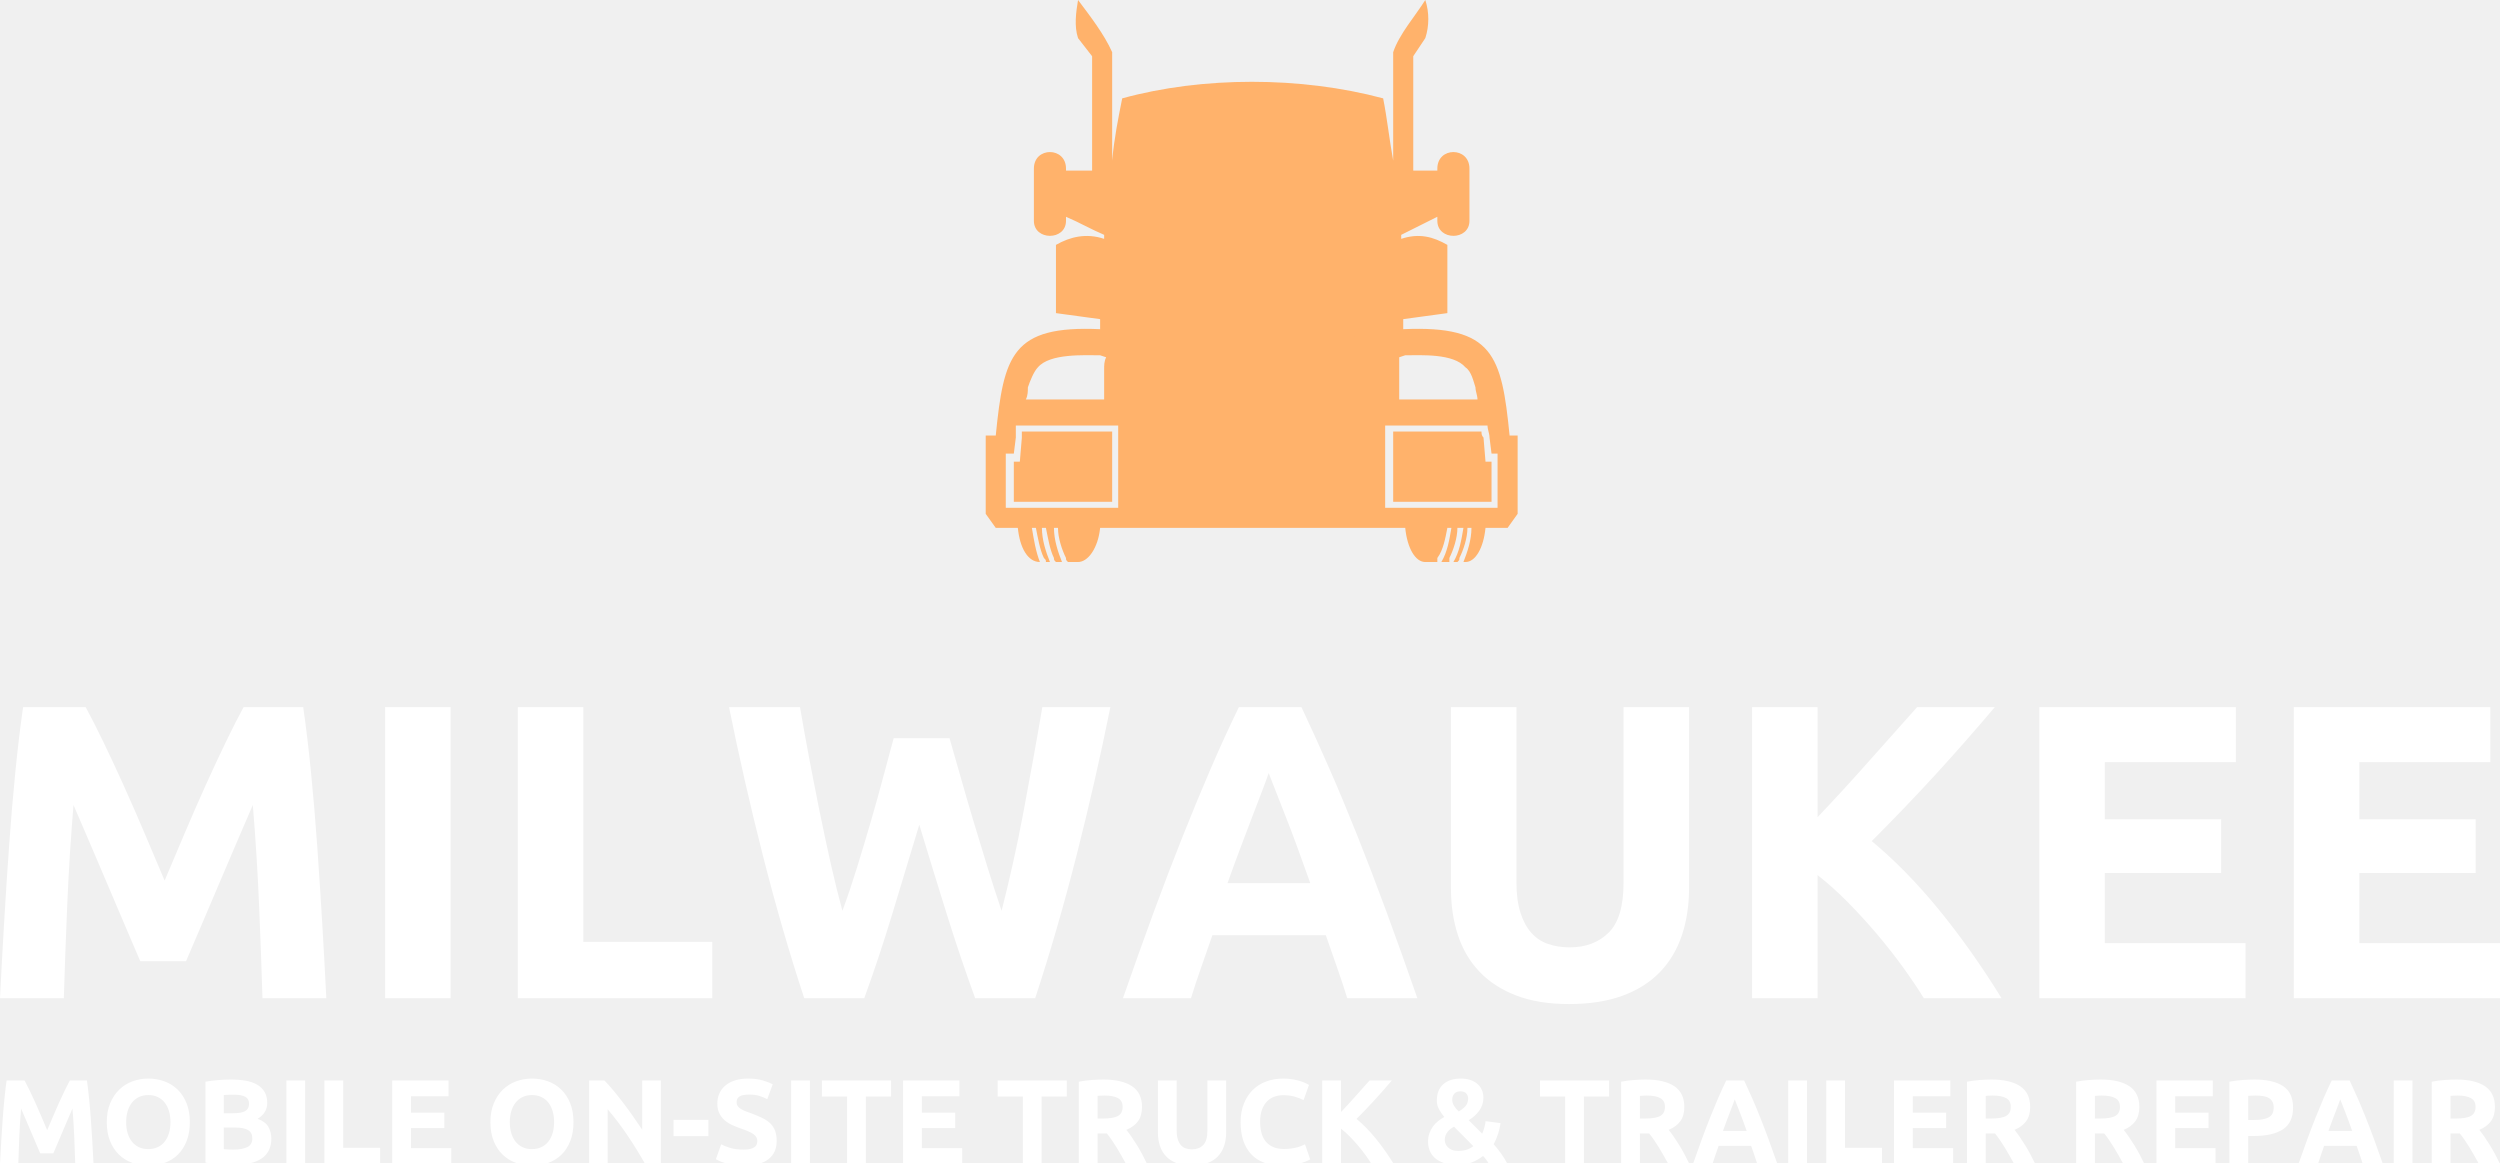
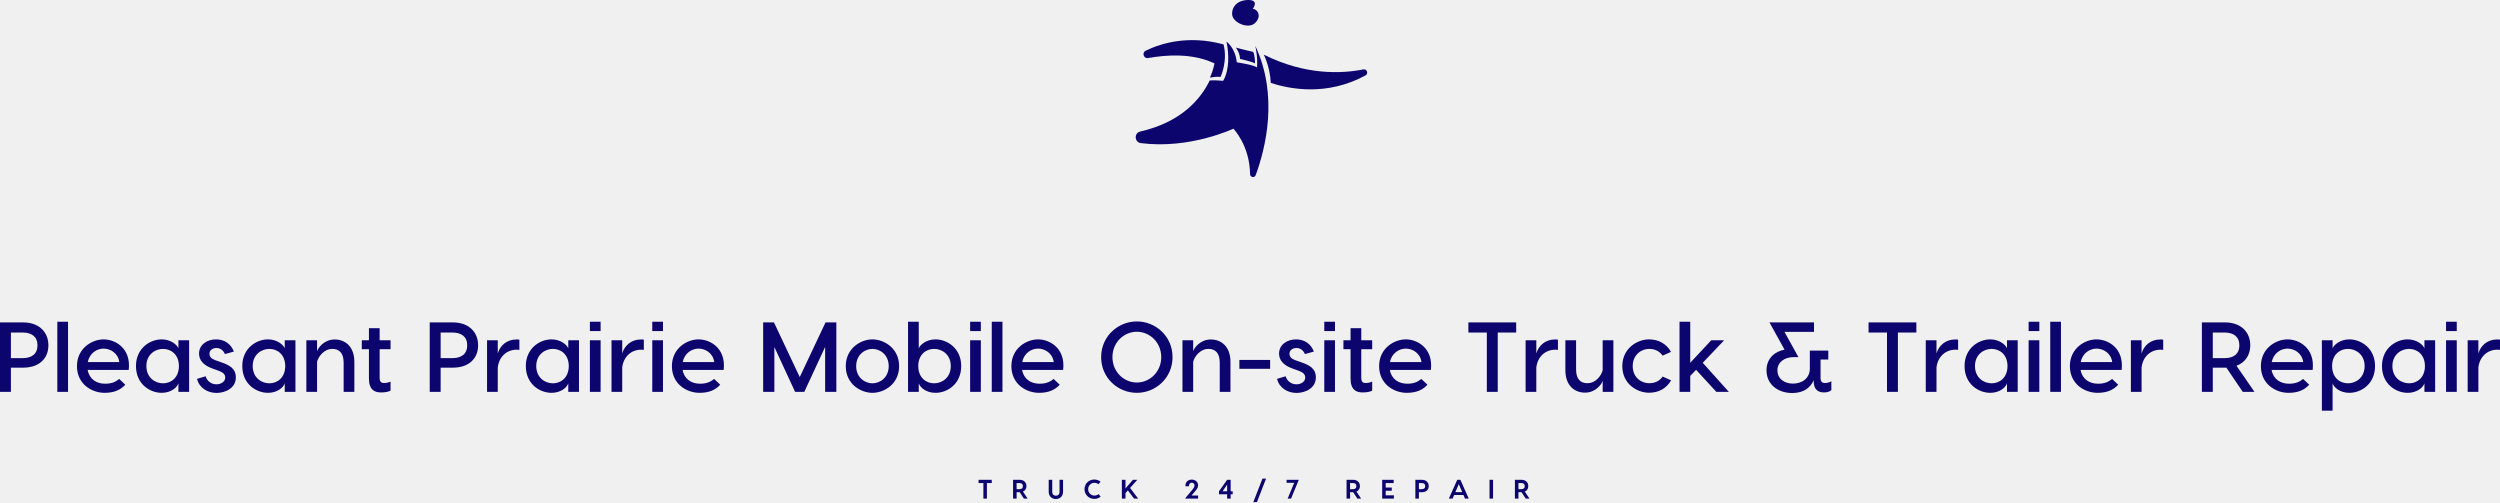
- <svg xmlns="http://www.w3.org/2000/svg" width="397.2" height="184.7" viewBox="0 0 350 162.752" class="looka-1j8o68f">
-   <defs id="SvgjsDefs1339" />
-   <g id="SvgjsG1340" featurekey="MI9fam-0" transform="matrix(0.2810116,0,0,0.2810116,128.4456,-7.587314)" fill="#ffb26b">
-     <defs />
-     <g>
-       <g>
-         <path class="fil0" d="M91 290c-1,10 -6,17 -11,17l-5 0c-1,-1 -1,-1 -1,-2 -2,-4 -4,-10 -4,-15l-2 0c0,6 2,12 4,17l-3 0c-1,-1 -1,-1 -1,-2 -2,-4 -3,-10 -4,-15l-2 0c0,6 2,12 4,17l-2 0c0,-1 0,-1 -1,-2 -2,-4 -3,-10 -4,-15l-2 0c1,6 2,12 4,17l0 0c-6,0 -10,-7 -11,-17l-11 0 -5 -7 0 -39 5 0c4,-40 8,-55 52,-53l0 -5 -22 -3 0 -34c7,-4 15,-6 24,-3 0,-1 0,-2 0,-2 -7,-3 -12,-6 -19,-9l0 2c0,10 -16,10 -16,0l0 -26c0,-11 16,-11 16,0l0 1 13 0 0 -57 -7 -9c-2,-6 -1,-13 0,-19 6,8 13,17 17,26l0 54c1,-11 3,-21 5,-31 40,-11 89,-11 130,0 2,10 3,20 5,31l0 -54c3,-9 11,-18 16,-26 2,6 2,13 0,19l-6 9 0 57 12 0 0 -1c0,-11 16,-11 16,0l0 26c0,10 -16,10 -16,0l0 -2c-6,3 -12,6 -18,9 0,0 0,1 0,2 9,-3 16,-1 23,3l0 34 -22 3 0 5c45,-2 49,13 53,53l4 0 0 39 -5 7 -11 0c-1,10 -5,17 -10,17l-1 0c2,-5 4,-11 4,-17l-2 0c0,5 -2,11 -4,15 0,1 0,1 -1,2l-2 0c3,-5 4,-11 5,-17l-3 0c0,5 -2,11 -4,15 0,1 0,1 0,2l-4 0c3,-5 4,-11 5,-17l-2 0c-1,5 -2,11 -5,15 0,1 0,1 0,2l-6 0c-5,0 -9,-7 -10,-17l-152 0zm11 -143c2,-20 4,-41 8,-61l0 -2 3 -1c34,-8 73,-8 108,0l2 1 0 2c4,20 6,41 8,61l0 7 -5 -3c-18,-10 -39,-16 -59,-16 -21,0 -41,6 -60,16l-5 3 0 -7zm-8 58l-3 -1c-8,0 -25,-1 -31,6 -2,2 -4,7 -5,10 0,2 0,4 -1,6l39 0 0 -15c0,-2 0,-4 1,-6zm146 0c0,2 0,4 0,6l0 15 39 0c0,-2 -1,-4 -1,-6 -1,-3 -2,-8 -5,-10 -6,-7 -22,-6 -30,-6l-3 1zm-133 76c0,-2 0,-4 0,-6l0 -64c0,-54 120,-50 120,0l0 64c0,2 0,4 -1,6 -39,0 -79,0 -119,0zm-58 -42c0,2 0,4 0,6l-1 8 -4 0 0 27 1 0 55 0 0 -41 -51 0zm184 41l56 0 0 0 0 -27 -3 0 -1 -8c0,-2 -1,-4 -1,-6l-51 0 0 41z" style="fill: #ffb26b;" />
-         <path class="fil0" d="M220 86c-34,-7 -73,-7 -107,0 -3,21 -6,41 -7,62 18,-10 39,-16 61,-16 22,0 43,6 61,16 -2,-21 -4,-41 -8,-62zm-110 56c17,-9 37,-13 57,-13 20,0 39,4 57,13 -2,-18 -4,-35 -7,-53 -32,-7 -69,-7 -101,0 -3,18 -5,35 -6,53z" style="fill: #ffb26b;" />
-         <path class="fil0" d="M52 242c0,1 0,2 0,3l-1 12 -3 0 0 20 49 0 0 -35 -45 0zm3 4l-1 14 -3 0 0 13 42 0 0 -27 -38 0zm185 27l42 0 0 -13 -2 0 -2 -14 -38 0 0 27zm-3 4l49 0 0 -20 -3 0 -1 -12c-1,-1 -1,-2 -1,-3l-44 0 0 35z" style="fill: #ffb26b;" />
-         <path class="fil0" d="M110 278c38,0 76,0 113,0 0,-1 0,-2 0,-3l0 -7 -113 0 0 7c0,1 0,2 0,3zm113 -13l0 -7 -113 0 0 7 113 0zm0 -10l0 -7 -113 0 0 7 113 0zm0 -10l0 -7 -113 0 0 7 113 0zm0 -10l0 -7 -113 0 0 7 113 0zm0 -10l0 -7 -113 0 0 7 113 0zm0 -10l0 -4c0,-1 0,-2 0,-3l-113 0c0,1 0,2 0,3l0 4 113 0zm0 -10c-1,-2 -2,-5 -3,-7l-107 0c-1,2 -2,5 -3,7l113 0zm-5 -10c-2,-2 -4,-5 -7,-7l-90 0c-3,2 -5,5 -6,7l103 0zm-12 -10c-22,-13 -60,-14 -81,0l81 0z" style="fill: #ffb26b;" />
-       </g>
-     </g>
+ <svg xmlns="http://www.w3.org/2000/svg" width="430.3" height="86.425" viewBox="0 0 350 70.297" class="looka-1j8o68f">
+   <defs id="SvgjsDefs1308" />
+   <g id="SvgjsG1309" featurekey="rZF8Vg-0" transform="matrix(0.3499581,0,0,0.3499581,157.3622,-5.104833)" fill="#0c056d">
+     <path d="M53.198,41.531c-2.02-1.028-4.03-1.245-5.926-1.645  c-1.25-0.265-2.159-0.392-2.159-0.392c-0.622-5.878-4.127-8.253-4.127-8.253  s0.127,0.523,0.274,1.404c0.477,2.857,1.159,9.483-1.592,14.276  c-2.101-0.214-3.932-0.233-5.375-0.178c-0.06,0.126-0.124,0.254-0.186,0.381  c-3.305,6.708-10.835,16.246-27.594,20.071c-2.569,0.586-2.388,4.31,0.226,4.647  c19.599,2.52,37.017-5.779,37.017-5.779s6.518,6.636,6.676,18.192  c0.018,1.29,1.794,1.611,2.241,0.4c3.915-10.621,9.257-31.749-0.153-51.719  C52.52,32.936,53.595,37.572,53.198,41.531z" />
+     <path d="M55.906,36.442c0,0,2.455,4.646,2.813,11.312  c7.527,2.488,22.44,5.406,37.884-2.998c1.305-0.71,0.578-2.693-0.878-2.402  C87.152,44.064,72.587,44.784,55.906,36.442z" />
+     <path d="M35.9,39.821c0.094,0.046,0.189,0.082,0.282,0.126  c0,0-0.337,2.357-1.794,5.722c1.055-0.242,2.657-0.493,4.226-0.295  c0,0,2.958-6.113,1.206-13.025c-0.188-0.05-0.379-0.098-0.567-0.149  c-13.155-3.422-23.82-0.626-30.575,2.654c-1.641,0.796-0.818,3.28,0.976,2.954  C16.798,36.512,27.199,35.79,35.9,39.821z" />
+     <path d="M44.719,33.615c0,0,1.582,1.839,1.695,4.537c0,0,4.668,1.021,5.993,1.795  c0,0,0-3.505-0.791-4.636C51.616,35.311,48.177,34.585,44.719,33.615z" />
+     <path d="M52.344,23.858c2.697-2.486,1.453-5.425-0.808-5.765  c0,0,2.714-3.505-1.81-3.505c-4.522,0-6.783,2.939-6.445,5.992  C43.622,23.632,49.645,26.346,52.344,23.858z" />
  </g>
-   <g id="SvgjsG1341" featurekey="EI8VXn-0" transform="matrix(2.939694,0,0,2.939694,-3.527637,80.95028)" fill="#ffffff">
-     <path d="M5.28 6.14 q0.36 0.66 0.83 1.63 t0.98 2.1 t1.01 2.31 t0.94 2.22 q0.44 -1.04 0.94 -2.22 t1.01 -2.31 t0.98 -2.1 t0.83 -1.63 l2.84 0 q0.2 1.38 0.37 3.09 t0.3 3.56 t0.24 3.71 t0.19 3.5 l-3.04 0 q-0.06 -2.02 -0.16 -4.4 t-0.3 -4.8 q-0.36 0.84 -0.8 1.86 t-0.87 2.04 t-0.83 1.95 t-0.68 1.59 l-2.18 0 q-0.28 -0.66 -0.68 -1.59 t-0.83 -1.95 t-0.87 -2.04 t-0.8 -1.86 q-0.2 2.42 -0.3 4.8 t-0.16 4.4 l-3.04 0 q0.08 -1.64 0.19 -3.5 t0.24 -3.71 t0.3 -3.56 t0.37 -3.09 l2.98 0 z M19.54 6.14 l3.12 0 l0 13.86 l-3.12 0 l0 -13.86 z M35.12 17.32 l0 2.68 l-9.26 0 l0 -13.86 l3.12 0 l0 11.18 l6.14 0 z M46.42 7.62 q0.24 0.82 0.53 1.85 t0.62 2.13 t0.67 2.2 t0.66 2.04 q0.26 -1.02 0.53 -2.22 t0.51 -2.48 t0.47 -2.55 t0.43 -2.45 l3.24 0 q-0.7 3.48 -1.61 7.06 t-1.97 6.8 l-2.86 0 q-0.7 -1.92 -1.36 -4.03 t-1.3 -4.23 q-0.64 2.12 -1.28 4.23 t-1.34 4.03 l-2.86 0 q-1.06 -3.22 -1.97 -6.8 t-1.61 -7.06 l3.38 0 q0.2 1.18 0.44 2.45 t0.5 2.55 t0.53 2.48 t0.55 2.22 q0.36 -0.98 0.7 -2.08 t0.66 -2.2 t0.59 -2.12 t0.49 -1.82 l2.66 0 z M65.36 20 q-0.22 -0.72 -0.49 -1.48 t-0.53 -1.52 l-5.4 0 q-0.26 0.76 -0.53 1.52 t-0.49 1.48 l-3.24 0 q0.78 -2.24 1.48 -4.14 t1.37 -3.58 t1.32 -3.19 t1.35 -2.95 l2.98 0 q0.68 1.44 1.34 2.95 t1.33 3.19 t1.37 3.58 t1.48 4.14 l-3.34 0 z M61.62 9.28 q-0.1 0.3 -0.3 0.82 t-0.46 1.2 t-0.57 1.5 t-0.63 1.72 l3.94 0 q-0.32 -0.9 -0.62 -1.72 t-0.57 -1.5 t-0.47 -1.2 t-0.32 -0.82 z M75.92 20.28 q-1.46 0 -2.52 -0.41 t-1.75 -1.14 t-1.02 -1.74 t-0.33 -2.23 l0 -8.62 l3.12 0 l0 8.36 q0 0.84 0.19 1.43 t0.52 0.96 t0.8 0.53 t1.03 0.16 q1.14 0 1.85 -0.7 t0.71 -2.38 l0 -8.36 l3.12 0 l0 8.62 q0 1.22 -0.34 2.24 t-1.04 1.75 t-1.78 1.13 t-2.56 0.4 z M92.82 20 q-0.42 -0.68 -0.99 -1.47 t-1.24 -1.58 t-1.39 -1.52 t-1.44 -1.29 l0 5.86 l-3.12 0 l0 -13.86 l3.12 0 l0 5.24 q1.22 -1.28 2.45 -2.67 t2.29 -2.57 l3.7 0 q-1.42 1.68 -2.85 3.24 t-3.01 3.14 q1.66 1.38 3.21 3.28 t2.97 4.2 l-3.7 0 z M98.32 20 l0 -13.86 l9.36 0 l0 2.62 l-6.24 0 l0 2.72 l5.54 0 l0 2.56 l-5.54 0 l0 3.34 l6.7 0 l0 2.62 l-9.82 0 z M110.44 20 l0 -13.86 l9.36 0 l0 2.62 l-6.24 0 l0 2.72 l5.54 0 l0 2.56 l-5.54 0 l0 3.34 l6.7 0 l0 2.62 l-9.82 0 z" />
+   <g id="SvgjsG1310" featurekey="6VBqdG-0" transform="matrix(0.6942241,0,0,0.6942241,-0.8330689,40.9735)" fill="#0c056d">
+     <path d="M5.9 6 c3.14 0 5.06 1.92 5.06 4.62 s-1.92 4.5 -5.06 4.5 l-2.5 0 l0 4.88 l-2.2 0 l0 -14 l4.7 0 z M5.8 13.2 c1.78 0 2.96 -0.84 2.96 -2.58 s-1.18 -2.58 -2.96 -2.58 l-2.4 0 l0 5.16 l2.4 0 z M14.92 5.86 l0 14.14 l-2.16 0 l0 -14.14 l2.16 0 z M22.1 9.42 c2.36 0 5.56 1.8 5.06 6.16 l-8.28 0 c0.32 1.86 1.8 2.78 3.48 2.78 c1.38 0 2.12 -0.36 2.88 -0.96 l1.22 1.16 c-0.92 1.04 -2.24 1.64 -4.16 1.64 c-2.64 0 -5.58 -1.8 -5.58 -5.38 c0 -3.6 3.02 -5.4 5.38 -5.4 z M22.1 11.28 c-1.34 0 -2.84 0.9 -3.2 2.72 l6.36 0 c-0.24 -1.82 -1.82 -2.72 -3.16 -2.72 z M33.8 9.42 c1.88 0 3.12 1.12 3.38 1.8 l0 -1.62 l2.16 0 l0 10.4 l-2.16 0 l0 -1.72 c-0.26 0.84 -1.5 1.92 -3.38 1.92 c-2.36 0 -5.18 -1.76 -5.18 -5.4 c0 -3.58 2.82 -5.38 5.18 -5.38 z M34.08 11.34 c-1.62 0 -3.36 1.16 -3.36 3.46 c0 2.32 1.74 3.48 3.36 3.48 s3.2 -1.14 3.2 -3.48 c0 -2.32 -1.58 -3.46 -3.2 -3.46 z M46.56 12.38 c-0.36 -0.8 -0.94 -1.22 -1.72 -1.22 c-0.8 0 -1.4 0.48 -1.4 1.14 c0 0.6 0.34 1.02 1.18 1.32 l1.14 0.4 c1.64 0.58 3 1.2 3 3.1 c0 2.02 -1.98 3.1 -3.9 3.1 c-1.84 0 -3.52 -1.06 -3.92 -2.84 l1.72 -0.52 c0.3 0.94 1.08 1.62 2.2 1.62 c0.92 0 1.76 -0.54 1.76 -1.36 c0 -0.66 -0.46 -1.06 -1.34 -1.38 l-1.18 -0.42 c-1.92 -0.68 -2.76 -1.72 -2.76 -3.04 c0 -1.74 1.56 -2.86 3.42 -2.86 c1.8 0 3.04 0.98 3.6 2.46 z M55.24 9.42 c1.88 0 3.12 1.12 3.38 1.8 l0 -1.62 l2.16 0 l0 10.4 l-2.16 0 l0 -1.72 c-0.26 0.84 -1.5 1.92 -3.38 1.92 c-2.36 0 -5.18 -1.76 -5.18 -5.4 c0 -3.58 2.82 -5.38 5.18 -5.38 z M55.52 11.34 c-1.62 0 -3.36 1.16 -3.36 3.46 c0 2.32 1.74 3.48 3.36 3.48 s3.2 -1.14 3.2 -3.48 c0 -2.32 -1.58 -3.46 -3.2 -3.46 z M68.7 9.44 c2 0 3.96 1.3 3.96 4.54 l0 6.02 l-2.16 0 l0 -5.9 c0 -1.98 -0.94 -2.76 -2.28 -2.76 c-1.72 0 -2.84 1.6 -3.08 2.62 l0 6.04 l-2.16 0 l0 -10.4 l2.16 0 l0 2.2 c0.2 -0.64 1.4 -2.36 3.56 -2.36 z M79.96 11.4 l-2.2 0 l0 5.82 c0 0.56 0.2 1 0.84 1 c0.54 0 0.92 -0.1 1.36 -0.28 l0 1.82 c-0.44 0.22 -1.02 0.36 -1.92 0.36 c-1.3 0 -2.44 -0.52 -2.44 -2.82 l0 -5.9 l-1.44 0 l0 -1.8 l1.44 0 l0 -2.44 l2.16 0 l0 2.44 l2.2 0 l0 1.8 z M92.56 6 c3.14 0 5.06 1.92 5.06 4.62 s-1.92 4.5 -5.06 4.5 l-2.5 0 l0 4.88 l-2.2 0 l0 -14 l4.7 0 z M92.46 13.2 c1.78 0 2.96 -0.84 2.96 -2.58 s-1.18 -2.58 -2.96 -2.58 l-2.4 0 l0 5.16 l2.4 0 z M105.32 9.44 c0.22 0 0.42 0 0.62 0.04 l0 2.06 c-0.2 -0.04 -0.4 -0.04 -0.56 -0.04 c-1.96 0 -3.56 1.4 -3.8 3.6 l0 4.9 l-2.16 0 l0 -10.4 l2.16 0 l0 2.66 c0.44 -1.54 1.78 -2.82 3.74 -2.82 z M112.42 9.42 c1.88 0 3.12 1.12 3.38 1.8 l0 -1.62 l2.16 0 l0 10.4 l-2.16 0 l0 -1.72 c-0.26 0.84 -1.5 1.92 -3.38 1.92 c-2.36 0 -5.18 -1.76 -5.18 -5.4 c0 -3.58 2.82 -5.38 5.18 -5.38 z M112.7 11.34 c-1.62 0 -3.36 1.16 -3.36 3.46 c0 2.32 1.74 3.48 3.36 3.48 s3.2 -1.14 3.2 -3.48 c0 -2.32 -1.58 -3.46 -3.2 -3.46 z M122.32 5.86 l0 1.88 l-2.16 0 l0 -1.88 l2.16 0 z M122.32 9.6 l0 10.4 l-2.16 0 l0 -10.4 l2.16 0 z M130.42 9.44 c0.22 0 0.42 0 0.62 0.04 l0 2.06 c-0.2 -0.04 -0.4 -0.04 -0.56 -0.04 c-1.96 0 -3.56 1.4 -3.8 3.6 l0 4.9 l-2.16 0 l0 -10.4 l2.16 0 l0 2.66 c0.44 -1.54 1.78 -2.82 3.74 -2.82 z M134.9 5.86 l0 1.88 l-2.16 0 l0 -1.88 l2.16 0 z M134.9 9.6 l0 10.4 l-2.16 0 l0 -10.4 l2.16 0 z M142.08 9.42 c2.36 0 5.56 1.8 5.06 6.16 l-8.28 0 c0.32 1.86 1.8 2.78 3.48 2.78 c1.38 0 2.12 -0.36 2.88 -0.96 l1.22 1.16 c-0.92 1.04 -2.24 1.64 -4.16 1.64 c-2.64 0 -5.58 -1.8 -5.58 -5.38 c0 -3.6 3.02 -5.4 5.38 -5.4 z M142.08 11.28 c-1.34 0 -2.84 0.9 -3.2 2.72 l6.36 0 c-0.24 -1.82 -1.82 -2.72 -3.16 -2.72 z M169.86 6 l0 14 l-2.26 0 l0 -9.06 l-4.2 9.06 l-1.86 0 l-4.18 -9.04 l0 9.04 l-2.26 0 l0 -14 l2.18 0 l5.2 11.02 l5.2 -11.02 l2.18 0 z M177.14 9.42 c2.36 0 5.38 1.8 5.38 5.4 c0 3.62 -3.02 5.38 -5.38 5.38 s-5.38 -1.76 -5.38 -5.38 c0 -3.6 3.02 -5.4 5.38 -5.4 z M177.14 11.34 c-1.52 0 -3.28 1.16 -3.28 3.48 c0 2.3 1.76 3.46 3.28 3.46 s3.28 -1.16 3.28 -3.46 c0 -2.32 -1.76 -3.48 -3.28 -3.48 z M189.86 9.42 c2.36 0 5.18 1.8 5.18 5.38 c0 3.64 -2.82 5.4 -5.18 5.4 c-1.88 0 -3.12 -1.08 -3.38 -1.92 l0 1.72 l-2.16 0 l0 -10.4 l0 -3.74 l2.16 0 l0 5.36 c0.26 -0.68 1.5 -1.8 3.38 -1.8 z M189.58 18.28 c1.62 0 3.36 -1.16 3.36 -3.48 c0 -2.3 -1.74 -3.46 -3.36 -3.46 s-3.2 1.14 -3.2 3.46 c0 2.34 1.58 3.48 3.2 3.48 z M199 5.86 l0 1.88 l-2.16 0 l0 -1.88 l2.16 0 z M199 9.6 l0 10.4 l-2.16 0 l0 -10.4 l2.16 0 z M203.36 5.86 l0 14.14 l-2.16 0 l0 -14.14 l2.16 0 z M210.54 9.42 c2.36 0 5.56 1.8 5.06 6.16 l-8.28 0 c0.32 1.86 1.8 2.78 3.48 2.78 c1.38 0 2.12 -0.36 2.88 -0.96 l1.22 1.16 c-0.92 1.04 -2.24 1.64 -4.16 1.64 c-2.64 0 -5.58 -1.8 -5.58 -5.38 c0 -3.6 3.02 -5.4 5.38 -5.4 z M210.54 11.28 c-1.34 0 -2.84 0.9 -3.2 2.72 l6.36 0 c-0.24 -1.82 -1.82 -2.72 -3.16 -2.72 z M230.46 5.8 c3.76 0 7.2 2.96 7.2 7.2 s-3.44 7.2 -7.2 7.2 s-7.2 -2.96 -7.2 -7.2 s3.44 -7.2 7.2 -7.2 z M230.46 18.12 c2.58 0 4.92 -2.12 4.92 -5.12 s-2.34 -5.12 -4.92 -5.12 s-4.92 2.12 -4.92 5.12 s2.34 5.12 4.92 5.12 z M245.38 9.44 c2 0 3.96 1.3 3.96 4.54 l0 6.02 l-2.16 0 l0 -5.9 c0 -1.98 -0.94 -2.76 -2.28 -2.76 c-1.72 0 -2.84 1.6 -3.08 2.62 l0 6.04 l-2.16 0 l0 -10.4 l2.16 0 l0 2.2 c0.2 -0.64 1.4 -2.36 3.56 -2.36 z M257.34 13.56 l0 1.8 l-6.2 0 l0 -1.8 l6.2 0 z M264.36 12.38 c-0.36 -0.8 -0.94 -1.22 -1.72 -1.22 c-0.8 0 -1.4 0.48 -1.4 1.14 c0 0.6 0.34 1.02 1.18 1.32 l1.14 0.4 c1.64 0.58 3 1.2 3 3.1 c0 2.02 -1.98 3.1 -3.9 3.1 c-1.84 0 -3.52 -1.06 -3.92 -2.84 l1.72 -0.52 c0.3 0.94 1.08 1.62 2.2 1.62 c0.92 0 1.76 -0.54 1.76 -1.36 c0 -0.66 -0.46 -1.06 -1.34 -1.38 l-1.18 -0.42 c-1.92 -0.68 -2.76 -1.72 -2.76 -3.04 c0 -1.74 1.56 -2.86 3.42 -2.86 c1.8 0 3.04 0.98 3.6 2.46 z M270.42 5.86 l0 1.88 l-2.16 0 l0 -1.88 l2.16 0 z M270.42 9.6 l0 10.4 l-2.16 0 l0 -10.4 l2.16 0 z M277.92 11.4 l-2.2 0 l0 5.82 c0 0.56 0.2 1 0.84 1 c0.54 0 0.92 -0.1 1.36 -0.28 l0 1.82 c-0.44 0.22 -1.02 0.36 -1.92 0.36 c-1.3 0 -2.44 -0.52 -2.44 -2.82 l0 -5.9 l-1.44 0 l0 -1.8 l1.44 0 l0 -2.44 l2.16 0 l0 2.44 l2.2 0 l0 1.8 z M284.7 9.42 c2.36 0 5.56 1.8 5.06 6.16 l-8.28 0 c0.32 1.86 1.8 2.78 3.48 2.78 c1.38 0 2.12 -0.36 2.88 -0.96 l1.22 1.16 c-0.92 1.04 -2.24 1.64 -4.16 1.64 c-2.64 0 -5.58 -1.8 -5.58 -5.38 c0 -3.6 3.02 -5.4 5.38 -5.4 z M284.7 11.28 c-1.34 0 -2.84 0.9 -3.2 2.72 l6.36 0 c-0.24 -1.82 -1.82 -2.72 -3.16 -2.72 z M306.96 6 l0 2.04 l-3.72 0 l0 11.96 l-2.2 0 l0 -11.96 l-3.72 0 l0 -2.04 l9.64 0 z M314.76 9.44 c0.22 0 0.42 0 0.62 0.04 l0 2.06 c-0.2 -0.04 -0.4 -0.04 -0.56 -0.04 c-1.96 0 -3.56 1.4 -3.8 3.6 l0 4.9 l-2.16 0 l0 -10.4 l2.16 0 l0 2.66 c0.44 -1.54 1.78 -2.82 3.74 -2.82 z M320.84 20.16 c-2 0 -3.96 -1.3 -3.96 -4.54 l0 -6.02 l2.16 0 l0 5.9 c0 1.98 0.94 2.76 2.28 2.76 c1.72 0 2.84 -1.6 3.08 -2.62 l0 -6.04 l2.16 0 l0 10.4 l-2.16 0 l0 -2.2 c-0.2 0.64 -1.4 2.36 -3.56 2.36 z M333.74 9.42 c1.88 0 3.5 0.84 4.44 2.52 l-1.68 0.76 c-0.62 -0.84 -1.46 -1.36 -2.74 -1.36 c-1.54 0 -3.3 1.16 -3.3 3.48 c0 2.3 1.76 3.44 3.3 3.44 c1.28 0 2.12 -0.5 2.74 -1.34 l1.7 0.76 c-0.96 1.68 -2.56 2.5 -4.46 2.5 c-2.36 0 -5.38 -1.74 -5.38 -5.36 c0 -3.6 3.02 -5.4 5.38 -5.4 z M347.32 20 l-4.08 -4.44 l-1.18 1.22 l0 3.22 l-2.16 0 l0 -3.54 l0 -10.6 l2.16 0 l0 8.28 l4.24 -4.54 l2.6 0 l-4.32 4.54 l5.26 5.86 l-2.52 0 z M369.24 18.22 c0.46 0 0.86 -0.12 1.28 -0.36 l0 1.8 c-0.42 0.32 -0.84 0.46 -1.52 0.46 c-1.42 0 -2.04 -0.9 -2.04 -2.2 l0 -0.28 c-0.64 1.52 -2.02 2.6 -4.36 2.6 c-2.62 0 -5.16 -1.54 -5.16 -4.6 c0 -2.48 1.82 -3.84 3.64 -4.14 l-3.04 -5.5 l8.98 0 l0 1.9 l-5.96 0 l2.82 5.1 l-1 0 c-1.82 0 -3.24 1.04 -3.24 2.64 c0 1.74 1.42 2.7 3.14 2.7 c1.74 0 3.4 -1 3.4 -3.06 l0 -3.6 l3.72 0 l0 1.8 l-1.56 0 l0 3.68 c0 0.82 0.34 1.06 0.9 1.06 z M387.66 6 l0 2.04 l-3.72 0 l0 11.96 l-2.2 0 l0 -11.96 l-3.72 0 l0 -2.04 l9.64 0 z M395.46 9.44 c0.22 0 0.42 0 0.62 0.04 l0 2.06 c-0.2 -0.04 -0.4 -0.04 -0.56 -0.04 c-1.96 0 -3.56 1.4 -3.8 3.6 l0 4.9 l-2.16 0 l0 -10.4 l2.16 0 l0 2.66 c0.44 -1.54 1.78 -2.82 3.74 -2.82 z M402.56 9.42 c1.88 0 3.12 1.12 3.38 1.8 l0 -1.62 l2.16 0 l0 10.4 l-2.16 0 l0 -1.72 c-0.26 0.84 -1.5 1.92 -3.38 1.92 c-2.36 0 -5.18 -1.76 -5.18 -5.4 c0 -3.58 2.82 -5.38 5.18 -5.38 z M402.84 11.34 c-1.62 0 -3.36 1.16 -3.36 3.46 c0 2.32 1.74 3.48 3.36 3.48 s3.2 -1.14 3.2 -3.48 c0 -2.32 -1.58 -3.46 -3.2 -3.46 z M412.46 5.86 l0 1.88 l-2.16 0 l0 -1.88 l2.16 0 z M412.46 9.6 l0 10.4 l-2.16 0 l0 -10.4 l2.16 0 z M416.82 5.86 l0 14.14 l-2.16 0 l0 -14.14 l2.16 0 z M424 9.42 c2.36 0 5.56 1.8 5.06 6.16 l-8.28 0 c0.32 1.86 1.8 2.78 3.48 2.78 c1.38 0 2.12 -0.36 2.88 -0.96 l1.22 1.16 c-0.92 1.04 -2.24 1.64 -4.16 1.64 c-2.64 0 -5.58 -1.8 -5.58 -5.38 c0 -3.6 3.02 -5.4 5.38 -5.4 z M424 11.28 c-1.34 0 -2.84 0.9 -3.2 2.72 l6.36 0 c-0.24 -1.82 -1.82 -2.72 -3.16 -2.72 z M436.82 9.44 c0.22 0 0.42 0 0.62 0.04 l0 2.06 c-0.2 -0.04 -0.4 -0.04 -0.56 -0.04 c-1.96 0 -3.56 1.4 -3.8 3.6 l0 4.9 l-2.16 0 l0 -10.4 l2.16 0 l0 2.66 c0.44 -1.54 1.78 -2.82 3.74 -2.82 z M455.84 20 l-2.36 0 l-3.3 -4.88 l-0.24 0 l-2.5 0 l0 4.88 l-2.2 0 l0 -14 l4.7 0 c3.14 0 5.06 1.92 5.06 4.62 c0 1.96 -1.02 3.46 -2.78 4.12 z M447.44 8.04 l0 5.16 l2.4 0 c1.78 0 2.96 -0.84 2.96 -2.58 s-1.18 -2.58 -2.96 -2.58 l-2.4 0 z M462.52 9.42 c2.36 0 5.56 1.8 5.06 6.16 l-8.28 0 c0.32 1.86 1.8 2.78 3.48 2.78 c1.38 0 2.12 -0.36 2.88 -0.96 l1.22 1.16 c-0.92 1.04 -2.24 1.64 -4.16 1.64 c-2.64 0 -5.58 -1.8 -5.58 -5.38 c0 -3.6 3.02 -5.4 5.38 -5.4 z M462.52 11.28 c-1.34 0 -2.84 0.9 -3.2 2.72 l6.36 0 c-0.24 -1.82 -1.82 -2.72 -3.16 -2.72 z M474.98 9.42 c2.36 0 5.18 1.8 5.18 5.38 c0 3.64 -2.82 5.4 -5.18 5.4 c-1.88 0 -3.12 -1.08 -3.38 -1.92 l0 5.52 l-2.16 0 l0 -6.34 l0 -7.86 l2.16 0 l0 1.62 c0.26 -0.68 1.5 -1.8 3.38 -1.8 z M474.7 18.28 c1.62 0 3.36 -1.16 3.36 -3.48 c0 -2.3 -1.74 -3.46 -3.36 -3.46 s-3.2 1.14 -3.2 3.46 c0 2.34 1.58 3.48 3.2 3.48 z M486.74 9.42 c1.88 0 3.12 1.12 3.38 1.8 l0 -1.62 l2.16 0 l0 10.4 l-2.16 0 l0 -1.72 c-0.26 0.84 -1.5 1.92 -3.38 1.92 c-2.36 0 -5.18 -1.76 -5.18 -5.4 c0 -3.58 2.82 -5.38 5.18 -5.38 z M487.02 11.34 c-1.62 0 -3.36 1.16 -3.36 3.46 c0 2.32 1.74 3.48 3.36 3.48 s3.2 -1.14 3.2 -3.48 c0 -2.32 -1.58 -3.46 -3.2 -3.46 z M496.64 5.86 l0 1.88 l-2.16 0 l0 -1.88 l2.16 0 z M496.64 9.6 l0 10.4 l-2.16 0 l0 -10.4 l2.16 0 z M504.74 9.44 c0.22 0 0.42 0 0.62 0.04 l0 2.06 c-0.2 -0.04 -0.4 -0.04 -0.56 -0.04 c-1.96 0 -3.56 1.4 -3.8 3.6 l0 4.9 l-2.16 0 l0 -10.4 l2.16 0 l0 2.66 c0.44 -1.54 1.78 -2.82 3.74 -2.82 z" />
  </g>
-   <g id="SvgjsG1342" featurekey="EI8VXn-1" transform="matrix(0.8426426,0,0,0.8426426,-1.011172,146.0958)" fill="#ffffff">
-     <path d="M5.28 6.14 q0.36 0.66 0.83 1.63 t0.98 2.1 t1.01 2.31 t0.94 2.22 q0.44 -1.04 0.94 -2.22 t1.01 -2.31 t0.98 -2.1 t0.83 -1.63 l2.84 0 q0.2 1.38 0.37 3.09 t0.3 3.56 t0.24 3.71 t0.19 3.5 l-3.04 0 q-0.06 -2.02 -0.16 -4.4 t-0.3 -4.8 q-0.36 0.84 -0.8 1.86 t-0.87 2.04 t-0.83 1.95 t-0.68 1.59 l-2.18 0 q-0.28 -0.66 -0.68 -1.59 t-0.83 -1.95 t-0.87 -2.04 t-0.8 -1.86 q-0.2 2.42 -0.3 4.8 t-0.16 4.4 l-3.04 0 q0.08 -1.64 0.19 -3.5 t0.24 -3.71 t0.3 -3.56 t0.37 -3.09 l2.98 0 z M22.16 13.06 q0 1.02 0.25 1.84 t0.72 1.41 t1.15 0.91 t1.56 0.32 q0.86 0 1.55 -0.32 t1.16 -0.91 t0.72 -1.41 t0.25 -1.84 t-0.25 -1.85 t-0.72 -1.42 t-1.16 -0.91 t-1.55 -0.32 q-0.88 0 -1.56 0.33 t-1.15 0.92 t-0.72 1.42 t-0.25 1.83 z M32.74 13.06 q0 1.78 -0.53 3.13 t-1.45 2.26 t-2.19 1.37 t-2.73 0.46 q-1.42 0 -2.68 -0.46 t-2.2 -1.37 t-1.48 -2.26 t-0.54 -3.13 t0.56 -3.13 t1.51 -2.27 t2.2 -1.38 t2.63 -0.46 q1.42 0 2.68 0.46 t2.2 1.38 t1.48 2.27 t0.54 3.13 z M39.96 20.18 q-1.14 0 -2.27 -0.07 t-2.35 -0.33 l0 -13.44 q0.96 -0.18 2.1 -0.27 t2.12 -0.09 q1.32 0 2.43 0.19 t1.91 0.65 t1.25 1.21 t0.45 1.85 q0 1.66 -1.6 2.62 q1.32 0.5 1.8 1.36 t0.48 1.94 q0 2.18 -1.59 3.28 t-4.73 1.1 z M38.38 13.96 l0 3.58 q0.34 0.04 0.74 0.06 t0.88 0.02 q1.4 0 2.26 -0.4 t0.86 -1.48 q0 -0.96 -0.72 -1.37 t-2.06 -0.41 l-1.96 0 z M38.38 11.58 l1.52 0 q1.44 0 2.06 -0.37 t0.62 -1.19 q0 -0.84 -0.64 -1.18 t-1.88 -0.34 q-0.4 0 -0.86 0.01 t-0.82 0.05 l0 3.02 z M48.78 6.14 l3.12 0 l0 13.86 l-3.12 0 l0 -13.86 z M64.36 17.32 l0 2.68 l-9.26 0 l0 -13.86 l3.12 0 l0 11.18 l6.14 0 z M66.36 20 l0 -13.86 l9.36 0 l0 2.62 l-6.24 0 l0 2.72 l5.54 0 l0 2.56 l-5.54 0 l0 3.34 l6.7 0 l0 2.62 l-9.82 0 z M85.9 13.06 q0 1.02 0.25 1.84 t0.72 1.41 t1.15 0.91 t1.56 0.32 q0.86 0 1.55 -0.32 t1.16 -0.91 t0.72 -1.41 t0.25 -1.84 t-0.25 -1.85 t-0.72 -1.42 t-1.16 -0.91 t-1.55 -0.32 q-0.88 0 -1.56 0.33 t-1.15 0.92 t-0.72 1.42 t-0.25 1.83 z M96.48 13.06 q0 1.78 -0.53 3.13 t-1.45 2.26 t-2.19 1.37 t-2.73 0.46 q-1.42 0 -2.68 -0.46 t-2.2 -1.37 t-1.48 -2.26 t-0.54 -3.13 t0.56 -3.13 t1.51 -2.27 t2.2 -1.38 t2.63 -0.46 q1.42 0 2.68 0.46 t2.2 1.38 t1.48 2.27 t0.54 3.13 z M108.38 20 q-1.34 -2.38 -2.9 -4.7 t-3.32 -4.38 l0 9.08 l-3.08 0 l0 -13.86 l2.54 0 q0.66 0.66 1.46 1.62 t1.63 2.05 t1.65 2.26 t1.54 2.25 l0 -8.18 l3.1 0 l0 13.86 l-2.62 0 z M113.1 12.68 l5.8 0 l0 2.7 l-5.8 0 l0 -2.7 z M124.78 17.62 q0.66 0 1.09 -0.11 t0.69 -0.3 t0.36 -0.45 t0.1 -0.58 q0 -0.68 -0.64 -1.13 t-2.2 -0.97 q-0.68 -0.24 -1.36 -0.55 t-1.22 -0.78 t-0.88 -1.14 t-0.34 -1.63 t0.36 -1.73 t1.02 -1.31 t1.6 -0.83 t2.12 -0.29 q1.4 0 2.42 0.3 t1.68 0.66 l-0.9 2.46 q-0.58 -0.3 -1.29 -0.53 t-1.71 -0.23 q-1.12 0 -1.61 0.31 t-0.49 0.95 q0 0.38 0.18 0.64 t0.51 0.47 t0.76 0.38 t0.95 0.35 q1.08 0.4 1.88 0.79 t1.33 0.91 t0.79 1.22 t0.26 1.7 q0 1.94 -1.36 3.01 t-4.1 1.07 q-0.92 0 -1.66 -0.11 t-1.31 -0.27 t-0.98 -0.34 t-0.69 -0.34 l0.88 -2.48 q0.62 0.34 1.53 0.61 t2.23 0.27 z M132.64 6.14 l3.12 0 l0 13.86 l-3.12 0 l0 -13.86 z M149.24 6.14 l0 2.66 l-4.18 0 l0 11.2 l-3.12 0 l0 -11.2 l-4.18 0 l0 -2.66 l11.48 0 z M151.24 20 l0 -13.86 l9.36 0 l0 2.62 l-6.24 0 l0 2.72 l5.54 0 l0 2.56 l-5.54 0 l0 3.34 l6.7 0 l0 2.62 l-9.82 0 z M178.44 6.14 l0 2.66 l-4.18 0 l0 11.2 l-3.12 0 l0 -11.2 l-4.18 0 l0 -2.66 l11.48 0 z M184.5 5.98 q3.12 0 4.78 1.11 t1.66 3.45 q0 1.46 -0.67 2.37 t-1.93 1.43 q0.42 0.52 0.88 1.19 t0.91 1.4 t0.87 1.52 t0.78 1.55 l-3.5 0 q-0.38 -0.68 -0.77 -1.38 t-0.8 -1.36 t-0.81 -1.25 t-0.8 -1.07 l-1.54 0 l0 5.06 l-3.12 0 l0 -13.66 q1.02 -0.2 2.11 -0.28 t1.95 -0.08 z M184.68 8.64 q-0.34 0 -0.61 0.02 t-0.51 0.04 l0 3.76 l0.88 0 q1.76 0 2.52 -0.44 t0.76 -1.5 q0 -1.02 -0.77 -1.45 t-2.27 -0.43 z M199.2 20.28 q-1.46 0 -2.52 -0.41 t-1.75 -1.14 t-1.02 -1.74 t-0.33 -2.23 l0 -8.62 l3.12 0 l0 8.36 q0 0.84 0.19 1.43 t0.52 0.96 t0.8 0.53 t1.03 0.16 q1.14 0 1.85 -0.7 t0.71 -2.38 l0 -8.36 l3.12 0 l0 8.62 q0 1.22 -0.34 2.24 t-1.04 1.75 t-1.78 1.13 t-2.56 0.4 z M214.24 20.28 q-3.38 0 -5.15 -1.88 t-1.77 -5.34 q0 -1.72 0.54 -3.07 t1.48 -2.28 t2.24 -1.41 t2.82 -0.48 q0.88 0 1.6 0.13 t1.26 0.3 t0.9 0.35 t0.52 0.28 l-0.9 2.52 q-0.64 -0.34 -1.49 -0.58 t-1.93 -0.24 q-0.72 0 -1.41 0.24 t-1.22 0.77 t-0.85 1.37 t-0.32 2.04 q0 0.96 0.21 1.79 t0.68 1.43 t1.23 0.95 t1.84 0.35 q0.68 0 1.22 -0.08 t0.96 -0.19 t0.74 -0.25 t0.58 -0.26 l0.86 2.5 q-0.66 0.4 -1.86 0.72 t-2.78 0.32 z M229.06 20 q-0.42 -0.68 -0.99 -1.47 t-1.24 -1.58 t-1.39 -1.52 t-1.44 -1.29 l0 5.86 l-3.12 0 l0 -13.86 l3.12 0 l0 5.24 q1.22 -1.28 2.45 -2.67 t2.29 -2.57 l3.7 0 q-1.42 1.68 -2.85 3.24 t-3.01 3.14 q1.66 1.38 3.21 3.28 t2.97 4.2 l-3.7 0 z M238.46 16.32 q0 -0.76 0.22 -1.39 t0.59 -1.14 t0.86 -0.9 t1.03 -0.69 q-0.48 -0.58 -0.86 -1.25 t-0.38 -1.47 q0 -1.76 1.06 -2.71 t2.92 -0.95 q0.94 0 1.64 0.25 t1.17 0.68 t0.71 1 t0.24 1.23 q0 1.22 -0.69 2.17 t-1.75 1.59 l2.24 2.24 q0.18 -0.4 0.35 -1.01 t0.21 -1.07 l2.48 0.32 q-0.04 0.38 -0.14 0.83 t-0.25 0.91 t-0.34 0.92 t-0.41 0.84 q0.64 0.72 1.25 1.57 t1.05 1.71 l-3.06 0 q-0.16 -0.26 -0.44 -0.65 t-0.56 -0.67 q-0.8 0.64 -1.86 1.07 t-2.38 0.43 q-1.4 0 -2.34 -0.35 t-1.51 -0.9 t-0.81 -1.24 t-0.24 -1.37 z M241.24 16.02 q0 0.3 0.12 0.62 t0.39 0.59 t0.69 0.44 t1.02 0.17 q0.84 0 1.47 -0.22 t1.05 -0.58 l-3.2 -3.22 q-0.28 0.14 -0.55 0.34 t-0.49 0.47 t-0.36 0.61 t-0.14 0.78 z M245.12 9.12 q0 -0.46 -0.3 -0.82 t-1 -0.36 q-0.64 0 -0.99 0.39 t-0.35 1.01 q0 0.52 0.3 1.01 t0.78 0.93 q0.64 -0.36 1.1 -0.86 t0.46 -1.3 z M268.54 6.14 l0 2.66 l-4.18 0 l0 11.2 l-3.12 0 l0 -11.2 l-4.18 0 l0 -2.66 l11.48 0 z M274.6 5.98 q3.12 0 4.78 1.11 t1.66 3.45 q0 1.46 -0.67 2.37 t-1.93 1.43 q0.42 0.52 0.88 1.19 t0.91 1.4 t0.87 1.52 t0.78 1.55 l-3.5 0 q-0.38 -0.68 -0.77 -1.38 t-0.8 -1.36 t-0.81 -1.25 t-0.8 -1.07 l-1.54 0 l0 5.06 l-3.12 0 l0 -13.66 q1.02 -0.2 2.11 -0.28 t1.95 -0.08 z M274.78 8.64 q-0.34 0 -0.61 0.02 t-0.51 0.04 l0 3.76 l0.88 0 q1.76 0 2.52 -0.44 t0.76 -1.5 q0 -1.02 -0.77 -1.45 t-2.27 -0.43 z M293.16 20 q-0.22 -0.72 -0.49 -1.48 t-0.53 -1.52 l-5.4 0 q-0.26 0.76 -0.53 1.52 t-0.49 1.48 l-3.24 0 q0.78 -2.24 1.48 -4.14 t1.37 -3.58 t1.32 -3.19 t1.35 -2.95 l2.98 0 q0.68 1.44 1.34 2.95 t1.33 3.19 t1.37 3.58 t1.48 4.14 l-3.34 0 z M289.42 9.28 q-0.1 0.3 -0.3 0.82 t-0.46 1.2 t-0.57 1.5 t-0.63 1.72 l3.94 0 q-0.32 -0.9 -0.62 -1.72 t-0.57 -1.5 t-0.47 -1.2 t-0.32 -0.82 z M298.3 6.14 l3.12 0 l0 13.86 l-3.12 0 l0 -13.86 z M313.88 17.32 l0 2.68 l-9.26 0 l0 -13.86 l3.12 0 l0 11.18 l6.14 0 z M315.88 20 l0 -13.86 l9.36 0 l0 2.62 l-6.24 0 l0 2.72 l5.54 0 l0 2.56 l-5.54 0 l0 3.34 l6.7 0 l0 2.62 l-9.82 0 z M332.06 5.98 q3.12 0 4.78 1.11 t1.66 3.45 q0 1.46 -0.67 2.37 t-1.93 1.43 q0.42 0.52 0.88 1.19 t0.91 1.4 t0.87 1.52 t0.78 1.55 l-3.5 0 q-0.38 -0.68 -0.77 -1.38 t-0.8 -1.36 t-0.81 -1.25 t-0.8 -1.07 l-1.54 0 l0 5.06 l-3.12 0 l0 -13.66 q1.02 -0.2 2.11 -0.28 t1.95 -0.08 z M332.24 8.64 q-0.34 0 -0.61 0.02 t-0.51 0.04 l0 3.76 l0.88 0 q1.76 0 2.52 -0.44 t0.76 -1.5 q0 -1.02 -0.77 -1.45 t-2.27 -0.43 z M350.2 5.98 q3.12 0 4.78 1.11 t1.66 3.45 q0 1.46 -0.67 2.37 t-1.93 1.43 q0.42 0.52 0.88 1.19 t0.91 1.4 t0.87 1.52 t0.78 1.55 l-3.5 0 q-0.38 -0.68 -0.77 -1.38 t-0.8 -1.36 t-0.81 -1.25 t-0.8 -1.07 l-1.54 0 l0 5.06 l-3.12 0 l0 -13.66 q1.02 -0.2 2.11 -0.28 t1.95 -0.08 z M350.38 8.64 q-0.34 0 -0.61 0.02 t-0.51 0.04 l0 3.76 l0.88 0 q1.76 0 2.52 -0.44 t0.76 -1.5 q0 -1.02 -0.77 -1.45 t-2.27 -0.43 z M359.48 20 l0 -13.86 l9.36 0 l0 2.62 l-6.24 0 l0 2.72 l5.54 0 l0 2.56 l-5.54 0 l0 3.34 l6.7 0 l0 2.62 l-9.82 0 z M375.76 5.98 q3.1 0 4.76 1.09 t1.66 3.57 q0 2.5 -1.68 3.61 t-4.8 1.11 l-0.98 0 l0 4.64 l-3.12 0 l0 -13.66 q1.02 -0.2 2.16 -0.28 t2 -0.08 z M375.96 8.64 q-0.34 0 -0.67 0.02 t-0.57 0.04 l0 4 l0.98 0 q1.62 0 2.44 -0.44 t0.82 -1.64 q0 -0.58 -0.21 -0.96 t-0.6 -0.61 t-0.95 -0.32 t-1.24 -0.09 z M393.76 20 q-0.22 -0.72 -0.49 -1.48 t-0.53 -1.52 l-5.4 0 q-0.26 0.76 -0.53 1.52 t-0.49 1.48 l-3.24 0 q0.78 -2.24 1.48 -4.14 t1.37 -3.58 t1.32 -3.19 t1.35 -2.95 l2.98 0 q0.68 1.44 1.34 2.95 t1.33 3.19 t1.37 3.58 t1.48 4.14 l-3.34 0 z M390.02 9.28 q-0.1 0.3 -0.3 0.82 t-0.46 1.2 t-0.57 1.5 t-0.63 1.72 l3.94 0 q-0.32 -0.9 -0.62 -1.72 t-0.57 -1.5 t-0.47 -1.2 t-0.32 -0.82 z M398.9 6.14 l3.12 0 l0 13.86 l-3.12 0 l0 -13.86 z M409.28 5.98 q3.12 0 4.78 1.11 t1.66 3.45 q0 1.46 -0.67 2.37 t-1.93 1.43 q0.42 0.52 0.88 1.19 t0.91 1.4 t0.87 1.52 t0.78 1.55 l-3.5 0 q-0.38 -0.68 -0.77 -1.38 t-0.8 -1.36 t-0.81 -1.25 t-0.8 -1.07 l-1.54 0 l0 5.06 l-3.12 0 l0 -13.66 q1.02 -0.2 2.11 -0.28 t1.95 -0.08 z M409.46 8.64 q-0.34 0 -0.61 0.02 t-0.51 0.04 l0 3.76 l0.88 0 q1.76 0 2.52 -0.44 t0.76 -1.5 q0 -1.02 -0.77 -1.45 t-2.27 -0.43 z" />
+   <g id="SvgjsG1311" featurekey="rMoqOW-0" transform="matrix(0.1883875,0,0,0.1883875,136.8493,66.03922)" fill="#0c056d">
+     <path d="M10.6 6 l0 2.42 l-3.6 0 l0 11.58 l-2.62 0 l0 -11.58 l-3.58 0 l0 -2.42 l9.8 0 z M37.28 20 l-2.78 0 l-3.12 -4.76 l-0.12 0 l-2.2 0 l0 4.76 l-2.62 0 l0 -14 l4.82 0 c3.14 0 5.12 1.92 5.12 4.7 c0 1.94 -0.96 3.38 -2.6 4.08 z M29.06 8.42 l0 4.56 l2.06 0 c1.58 0 2.64 -0.68 2.64 -2.28 c0 -1.58 -1.06 -2.28 -2.64 -2.28 l-2.06 0 z M60.96 6 l2.62 0 l0 8.92 c0 3.4 -2.42 5.38 -5.32 5.38 c-2.92 0 -5.34 -1.98 -5.34 -5.38 l0 -8.92 l2.62 0 l0 8.92 c0 2.2 1.4 2.92 2.72 2.92 s2.7 -0.72 2.7 -2.92 l0 -8.92 z M91.54 18.5 c-1.26 1.1 -2.9 1.7 -4.76 1.7 c-3.84 0 -7.26 -2.96 -7.26 -7.2 s3.42 -7.2 7.26 -7.2 c1.84 0 3.46 0.6 4.68 1.66 l-1.58 1.8 c-0.8 -0.6 -1.86 -1 -2.94 -1 c-2.6 0 -4.7 1.98 -4.7 4.74 s2.1 4.74 4.7 4.74 c1.1 0 2.2 -0.42 3.02 -1.08 z M116.36 20 l-4.6 -6.1 l-1.78 2 l0 4.1 l-2.7 0 l0 -14 l2.7 0 l0 6.4 l5.56 -6.4 l3.24 0 l-5.38 6.06 l6 7.94 l-3.04 0 z M159.22 5.86 c2.94 0 4.72 2.02 4.72 4.28 c0 1.96 -1.02 2.94 -3.54 5.96 l-1.36 1.62 l4.9 0 l0 2.28 l-9.48 0 l0 -0.38 l3.58 -4.28 c2.62 -3.12 3.22 -3.86 3.22 -5.08 c0 -1.62 -1.2 -2.08 -2.04 -2.08 c-0.92 0 -2.04 0.54 -2.04 2.26 l0 0.36 l-2.68 0 l0 -0.36 c0 -2.48 1.68 -4.58 4.72 -4.58 z M189.64 14.52 l0 2.24 l-1.5 0 l0 3.24 l-2.62 0 l0 -3.24 l-6.04 0 l0 -2.24 l6.04 -8.52 l2.62 0 l0 8.52 l1.5 0 z M182.16 14.52 l3.36 0 l0 -4.98 z M214.46 5.1 l-6.8 17.5 l-2.68 0 l6.8 -17.5 l2.68 0 z M238.78 6 l-5.76 14 l-2.54 0 l4.9 -11.76 l-5.68 0 l0 -2.24 l9.08 0 z M285.1 20 l-2.78 0 l-3.12 -4.76 l-0.12 0 l-2.2 0 l0 4.76 l-2.62 0 l0 -14 l4.82 0 c3.14 0 5.12 1.92 5.12 4.7 c0 1.94 -0.96 3.38 -2.6 4.08 z M276.88 8.42 l0 4.56 l2.06 0 c1.58 0 2.64 -0.68 2.64 -2.28 c0 -1.58 -1.06 -2.28 -2.64 -2.28 l-2.06 0 z M303.36 17.58 l6.1 0 l0 2.42 l-6.5 0 l-2.22 0 l0 -14 l2.62 0 l5.92 0 l0 2.42 l-5.92 0 l0 3.36 l4.5 0 l0 2.36 l-4.5 0 l0 3.44 z M330.22 6 c3.14 0 5.12 1.92 5.12 4.7 s-1.98 4.54 -5.12 4.54 l-2.2 0 l0 4.76 l-2.62 0 l0 -14 l4.82 0 z M330.08 12.98 c1.58 0 2.64 -0.68 2.64 -2.28 c0 -1.58 -1.06 -2.28 -2.64 -2.28 l-2.06 0 l0 4.56 l2.06 0 z M362.3 20 l-1.16 -2.7 l-6.92 0 l-1.16 2.7 l-2.78 0 l6.24 -14 l2.34 0 l6.22 14 l-2.78 0 z M355.14 15.16 l5.08 0 l-2.54 -5.92 z M383.14 6 l0 14 l-2.62 0 l0 -14 l2.62 0 z M410.22 20 l-2.78 0 l-3.12 -4.76 l-0.12 0 l-2.2 0 l0 4.76 l-2.62 0 l0 -14 l4.82 0 c3.14 0 5.12 1.92 5.12 4.7 c0 1.94 -0.96 3.38 -2.6 4.08 z M402 8.42 l0 4.56 l2.06 0 c1.58 0 2.64 -0.68 2.64 -2.28 c0 -1.58 -1.06 -2.28 -2.64 -2.28 l-2.06 0 z" />
  </g>
</svg>
